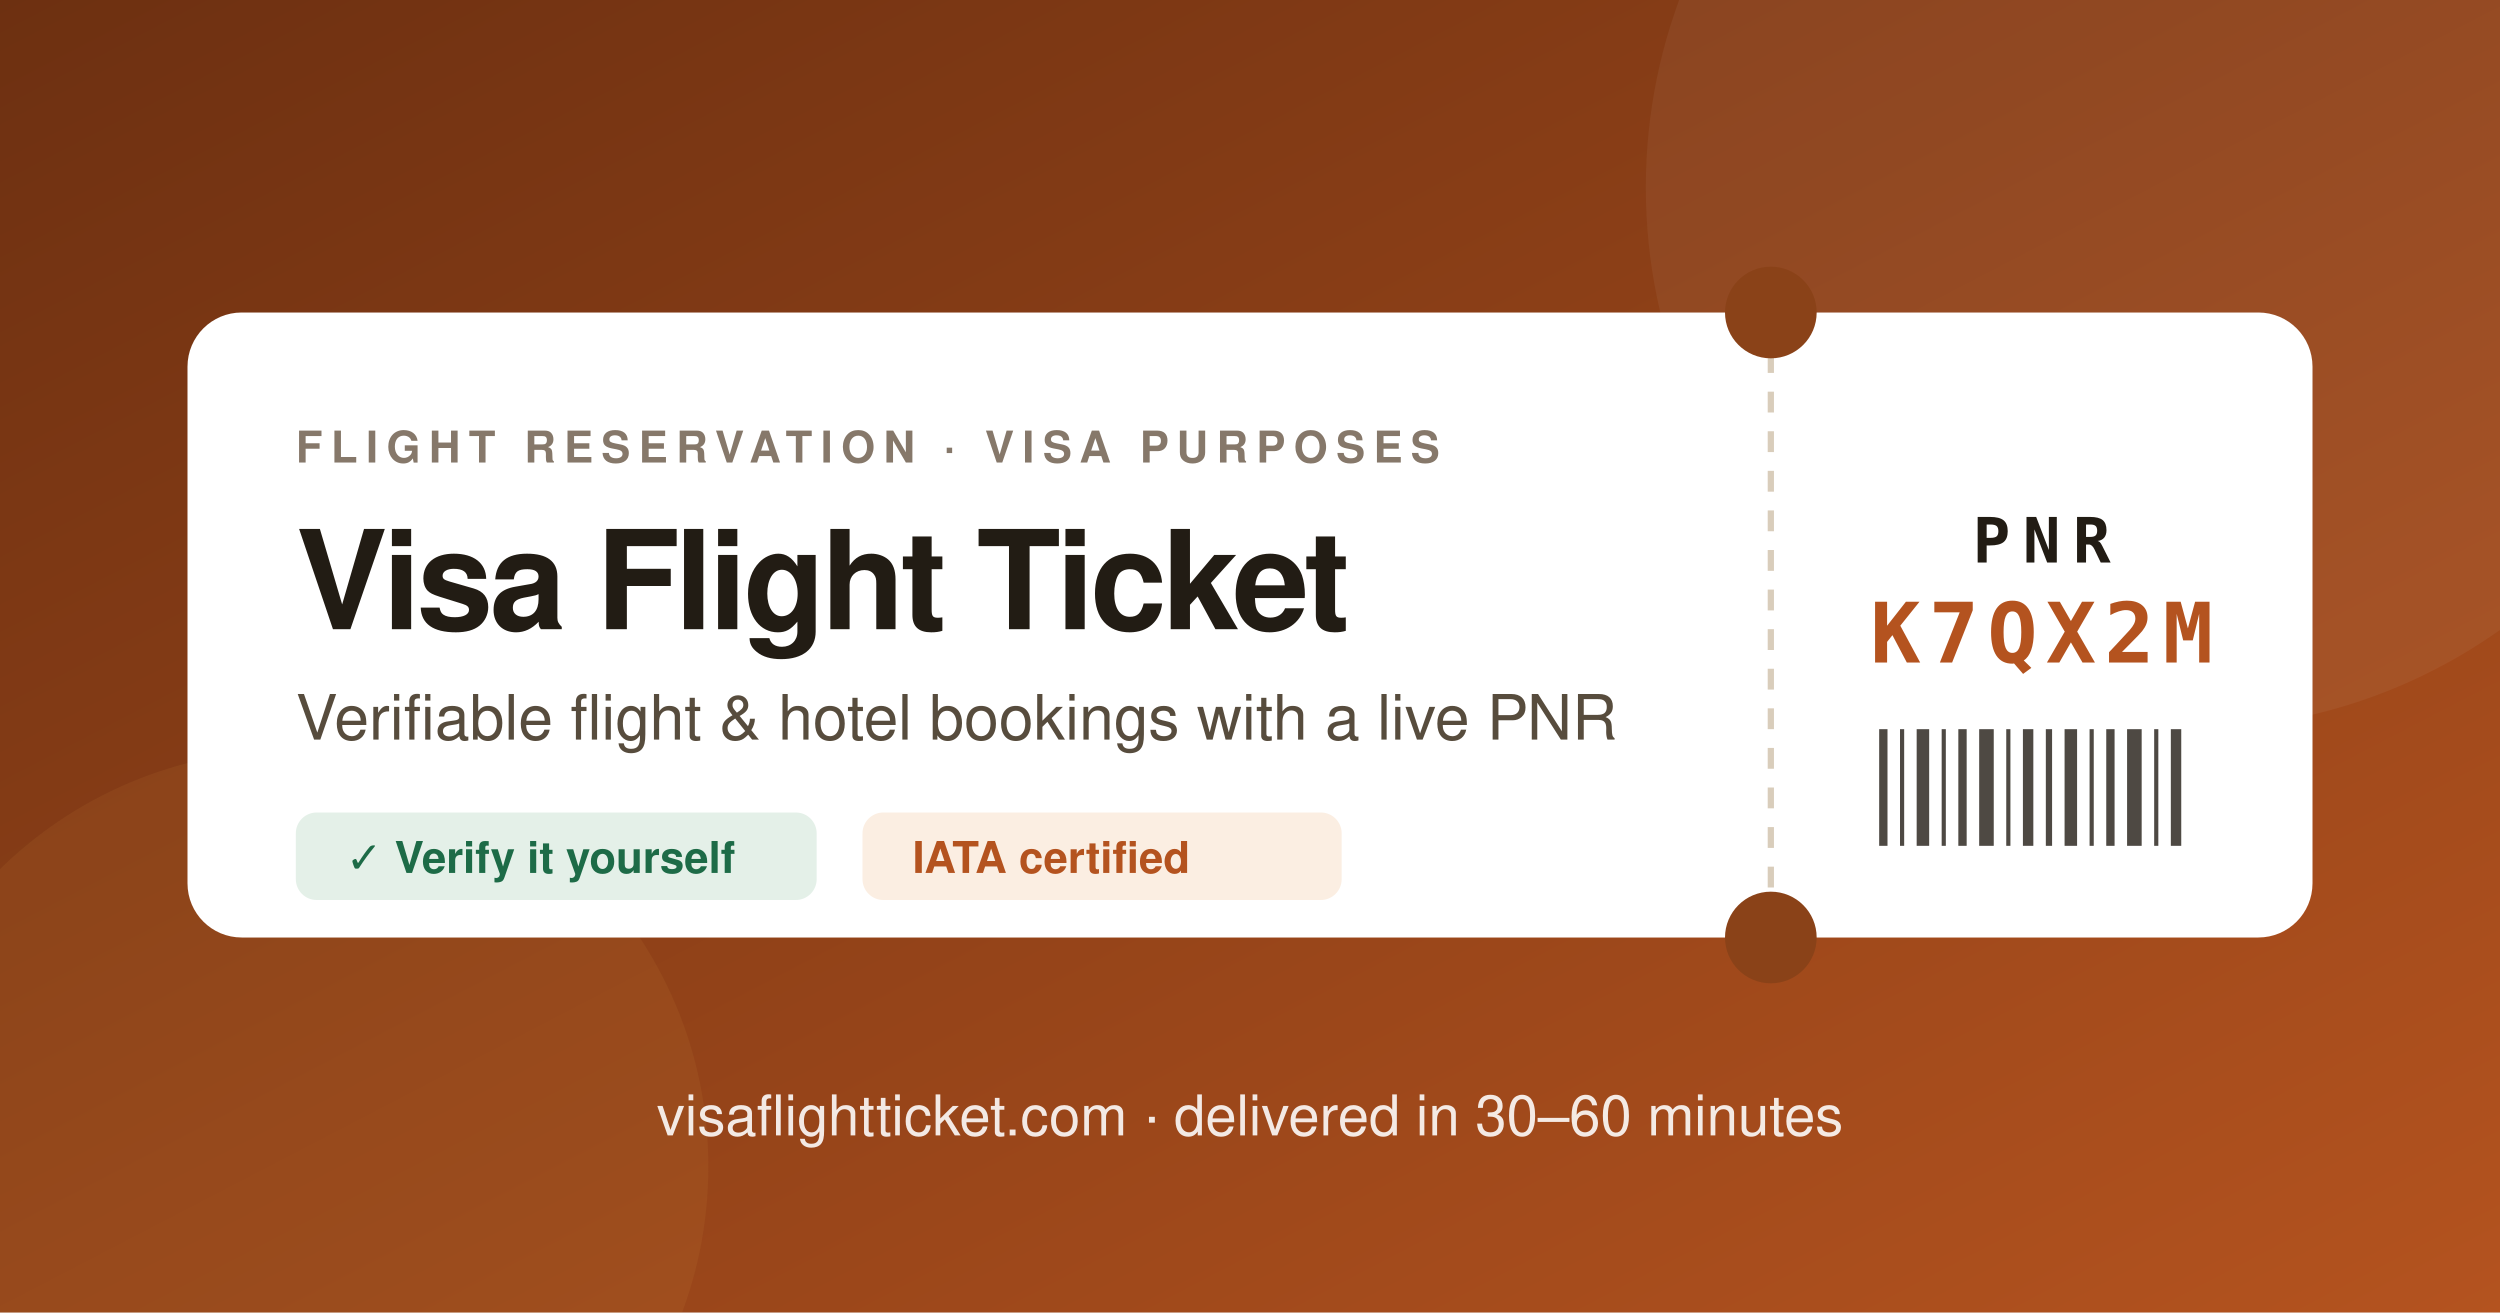
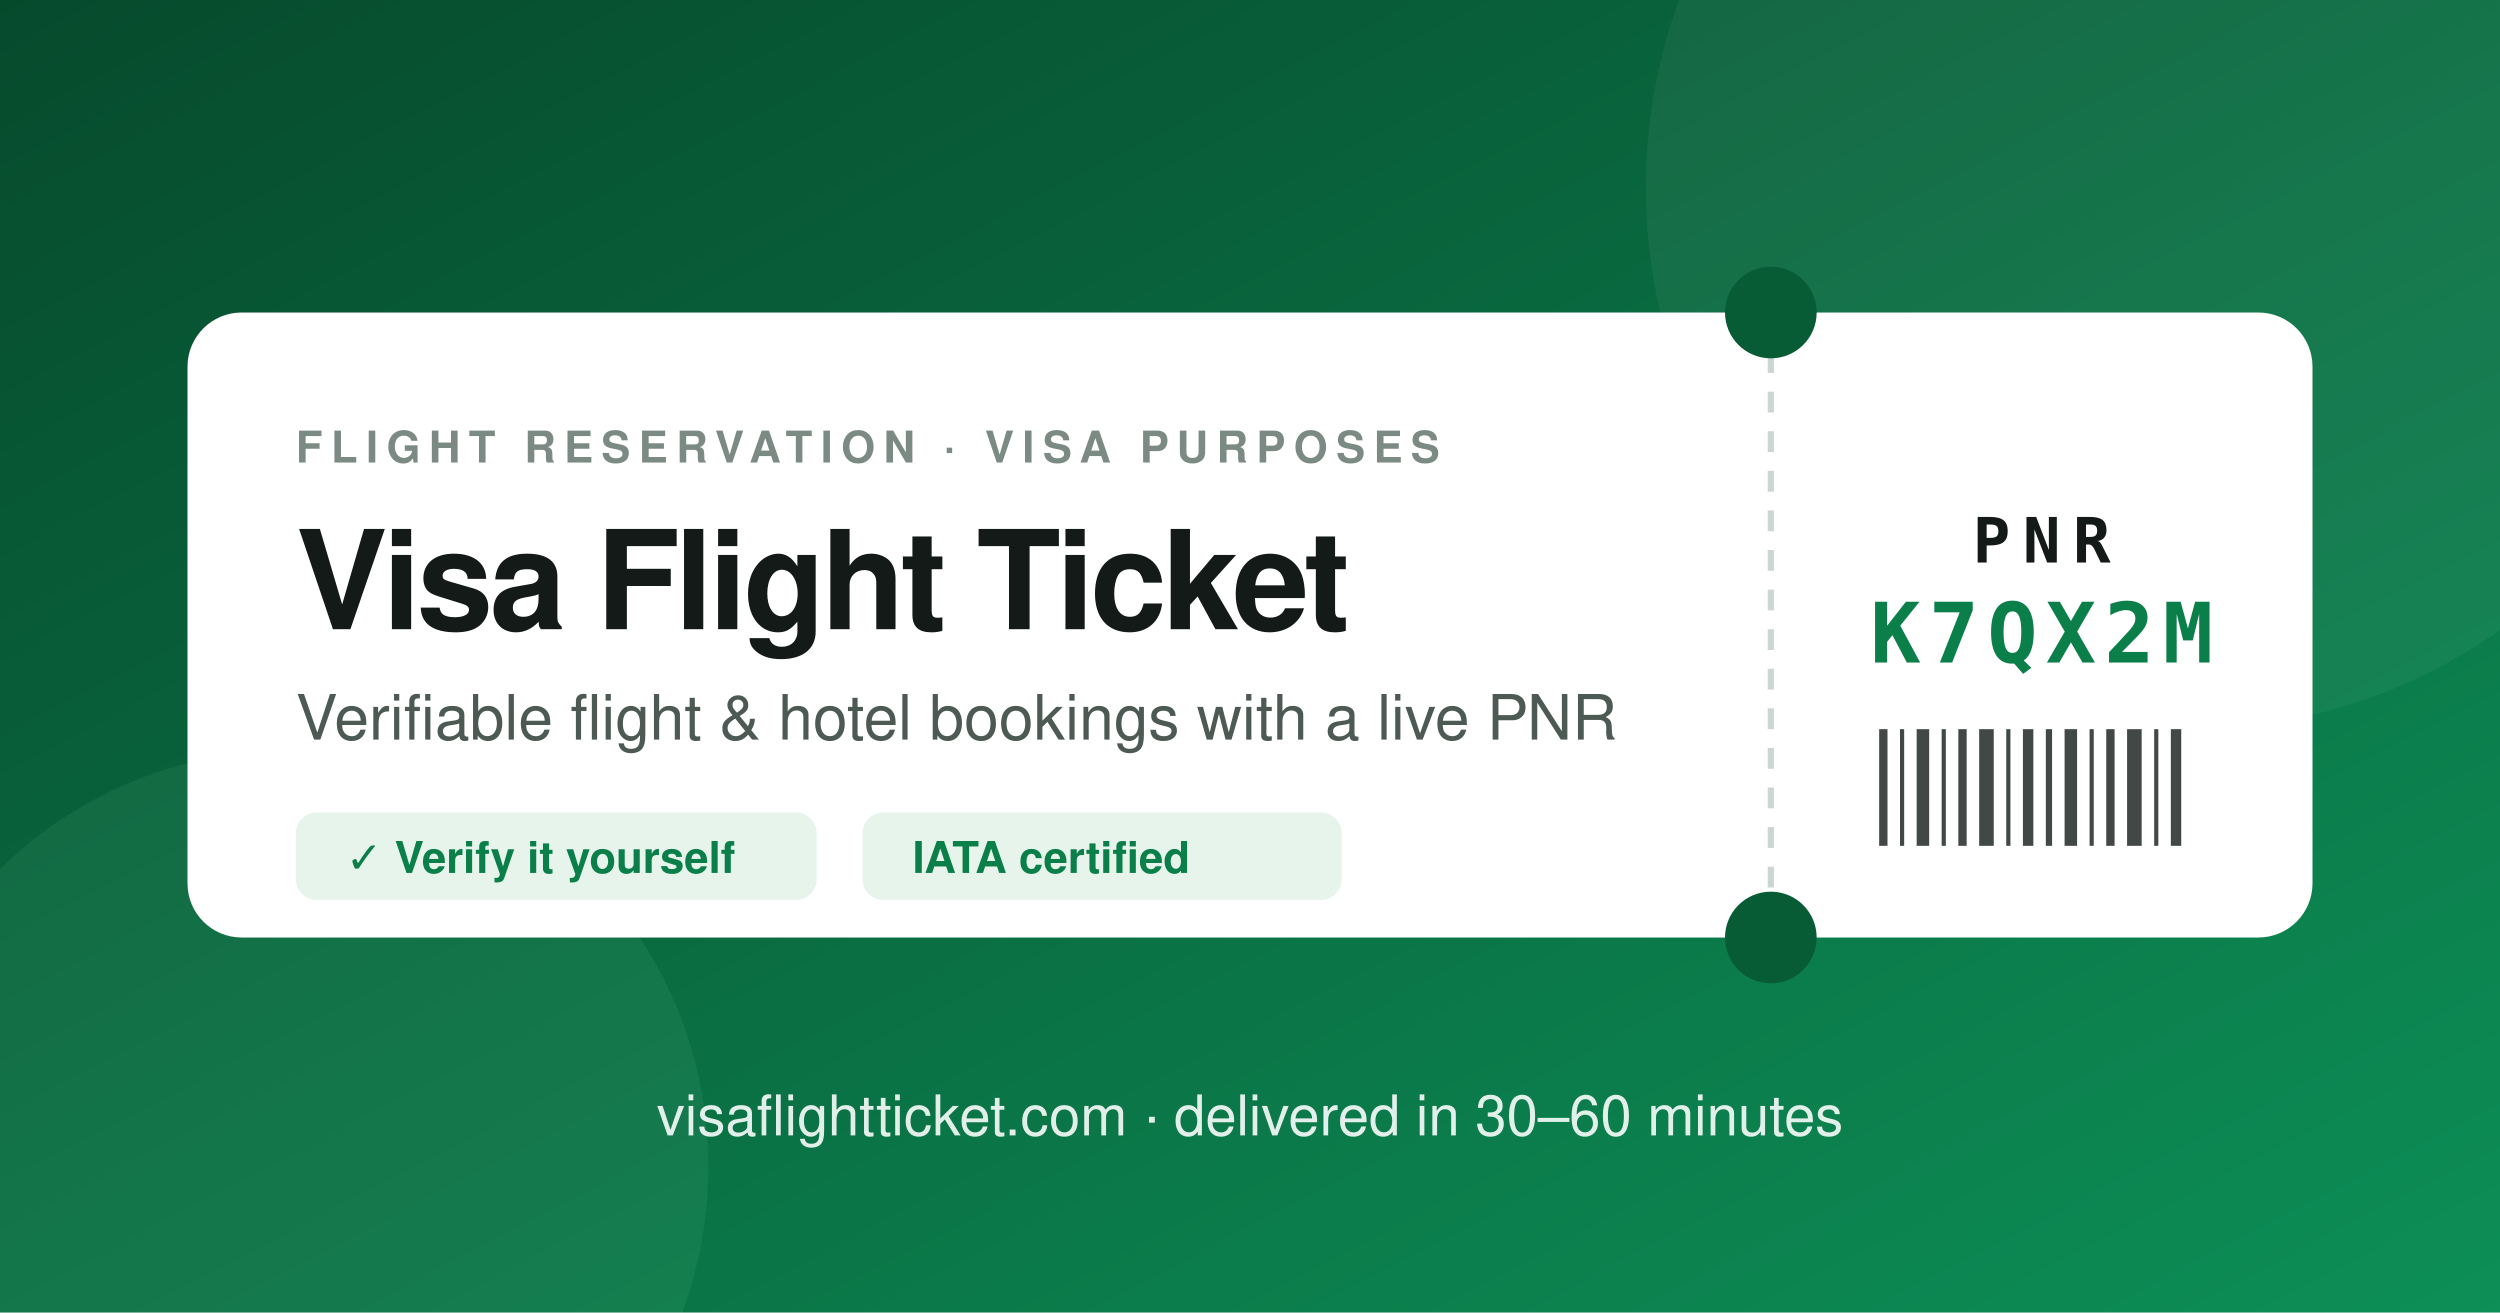
<svg xmlns="http://www.w3.org/2000/svg" viewBox="0 0 1200 630" width="1200" height="630">
  <defs>
    <linearGradient id="bg" x1="0" y1="0" x2="1" y2="1">
-       <stop offset="0" stop-color="#6d3011" />
-       <stop offset="1" stop-color="#b4531f" />
+       <stop offset="0" stop-color="#064a2c" />
+       <stop offset="1" stop-color="#0d8f57" />
    </linearGradient>
  </defs>
  <rect width="1200" height="630" fill="url(#bg)" />
  <circle cx="1050" cy="90" r="260" fill="#ffffff" opacity=".05" />
-   <circle cx="140" cy="560" r="200" fill="#e0ac4c" opacity=".08" />
+   <circle cx="140" cy="560" r="200" fill="#8fe0b6" opacity=".08" />
  <g transform="translate(90,150)">
    <rect x="0" y="0" width="1020" height="300" rx="26" fill="#ffffff" />
-     <path d="M760 0v300" stroke="#d9cdbb" stroke-width="3" stroke-dasharray="10 9" />
-     <circle cx="760" cy="0" r="22" fill="#8a4218" />
-     <circle cx="760" cy="300" r="22" fill="#8a4218" />
-     <text x="52" y="72" font-family="Segoe UI,Helvetica,Arial,sans-serif" font-size="21" font-weight="600" fill="#86786a" letter-spacing="4">FLIGHT RESERVATION · VISA PURPOSES</text>
-     <text x="52" y="152" font-family="Segoe UI,Helvetica,Arial,sans-serif" font-size="66" font-weight="700" fill="#221c14" letter-spacing="-2">Visa Flight Ticket</text>
-     <text x="52" y="205" font-family="Segoe UI,Helvetica,Arial,sans-serif" font-size="30" fill="#574c3d">Verifiable flight &amp; hotel bookings with a live PNR</text>
+     <path d="M760 0v300" stroke="#cbd6d1" stroke-width="3" stroke-dasharray="10 9" />
+     <circle cx="760" cy="0" r="22" fill="#075c36" />
+     <circle cx="760" cy="300" r="22" fill="#075c36" />
+     <text x="52" y="72" font-family="Segoe UI,Helvetica,Arial,sans-serif" font-size="21" font-weight="600" fill="#7b8a83" letter-spacing="4">FLIGHT RESERVATION · VISA PURPOSES</text>
+     <text x="52" y="152" font-family="Segoe UI,Helvetica,Arial,sans-serif" font-size="66" font-weight="700" fill="#131a17" letter-spacing="-2">Visa Flight Ticket</text>
+     <text x="52" y="205" font-family="Segoe UI,Helvetica,Arial,sans-serif" font-size="30" fill="#4c5a53">Verifiable flight &amp; hotel bookings with a live PNR</text>
    <g transform="translate(52,240)">
-       <rect x="0" y="0" width="250" height="42" rx="10" fill="#e4f0e8" />
-       <text x="24" y="29" font-family="Segoe UI,Helvetica,Arial,sans-serif" font-size="21" font-weight="700" fill="#1d6b47">✓ Verify it yourself</text>
-       <rect x="272" y="0" width="230" height="42" rx="10" fill="#fbeee2" />
-       <text x="296" y="29" font-family="Segoe UI,Helvetica,Arial,sans-serif" font-size="21" font-weight="700" fill="#b4531f">IATA certified</text>
+       <rect x="0" y="0" width="250" height="42" rx="10" fill="#e6f4ec" />
+       <text x="24" y="29" font-family="Segoe UI,Helvetica,Arial,sans-serif" font-size="21" font-weight="700" fill="#0b7f49">✓ Verify it yourself</text>
+       <rect x="272" y="0" width="230" height="42" rx="10" fill="#e6f4ec" />
+       <text x="296" y="29" font-family="Segoe UI,Helvetica,Arial,sans-serif" font-size="21" font-weight="700" fill="#0b7f49">IATA certified</text>
    </g>
-     <text x="890" y="120" text-anchor="middle" font-family="Consolas,Menlo,monospace" font-size="30" font-weight="700" fill="#221c14" letter-spacing="6">PNR</text>
-     <text x="890" y="168" text-anchor="middle" font-family="Consolas,Menlo,monospace" font-size="40" font-weight="700" fill="#b4531f" letter-spacing="4">K7QX2M</text>
-     <g fill="#221c14" opacity=".8">
+     <text x="890" y="120" text-anchor="middle" font-family="Consolas,Menlo,monospace" font-size="30" font-weight="700" fill="#131a17" letter-spacing="6">PNR</text>
+     <text x="890" y="168" text-anchor="middle" font-family="Consolas,Menlo,monospace" font-size="40" font-weight="700" fill="#0b7f49" letter-spacing="4">K7QX2M</text>
+     <g fill="#131a17" opacity=".8">
      <rect x="812" y="200" width="4" height="56" />
      <rect x="822" y="200" width="2" height="56" />
      <rect x="830" y="200" width="6" height="56" />
      <rect x="842" y="200" width="2" height="56" />
      <rect x="850" y="200" width="4" height="56" />
      <rect x="860" y="200" width="7" height="56" />
      <rect x="873" y="200" width="2" height="56" />
      <rect x="881" y="200" width="5" height="56" />
      <rect x="892" y="200" width="3" height="56" />
      <rect x="901" y="200" width="6" height="56" />
      <rect x="913" y="200" width="2" height="56" />
      <rect x="921" y="200" width="4" height="56" />
      <rect x="931" y="200" width="7" height="56" />
      <rect x="944" y="200" width="2" height="56" />
      <rect x="952" y="200" width="5" height="56" />
    </g>
  </g>
  <text x="600" y="545" text-anchor="middle" font-family="Segoe UI,Helvetica,Arial,sans-serif" font-size="27" fill="#ffffff" opacity=".88">visaflightticket.com · delivered in 30–60 minutes</text>
</svg>
